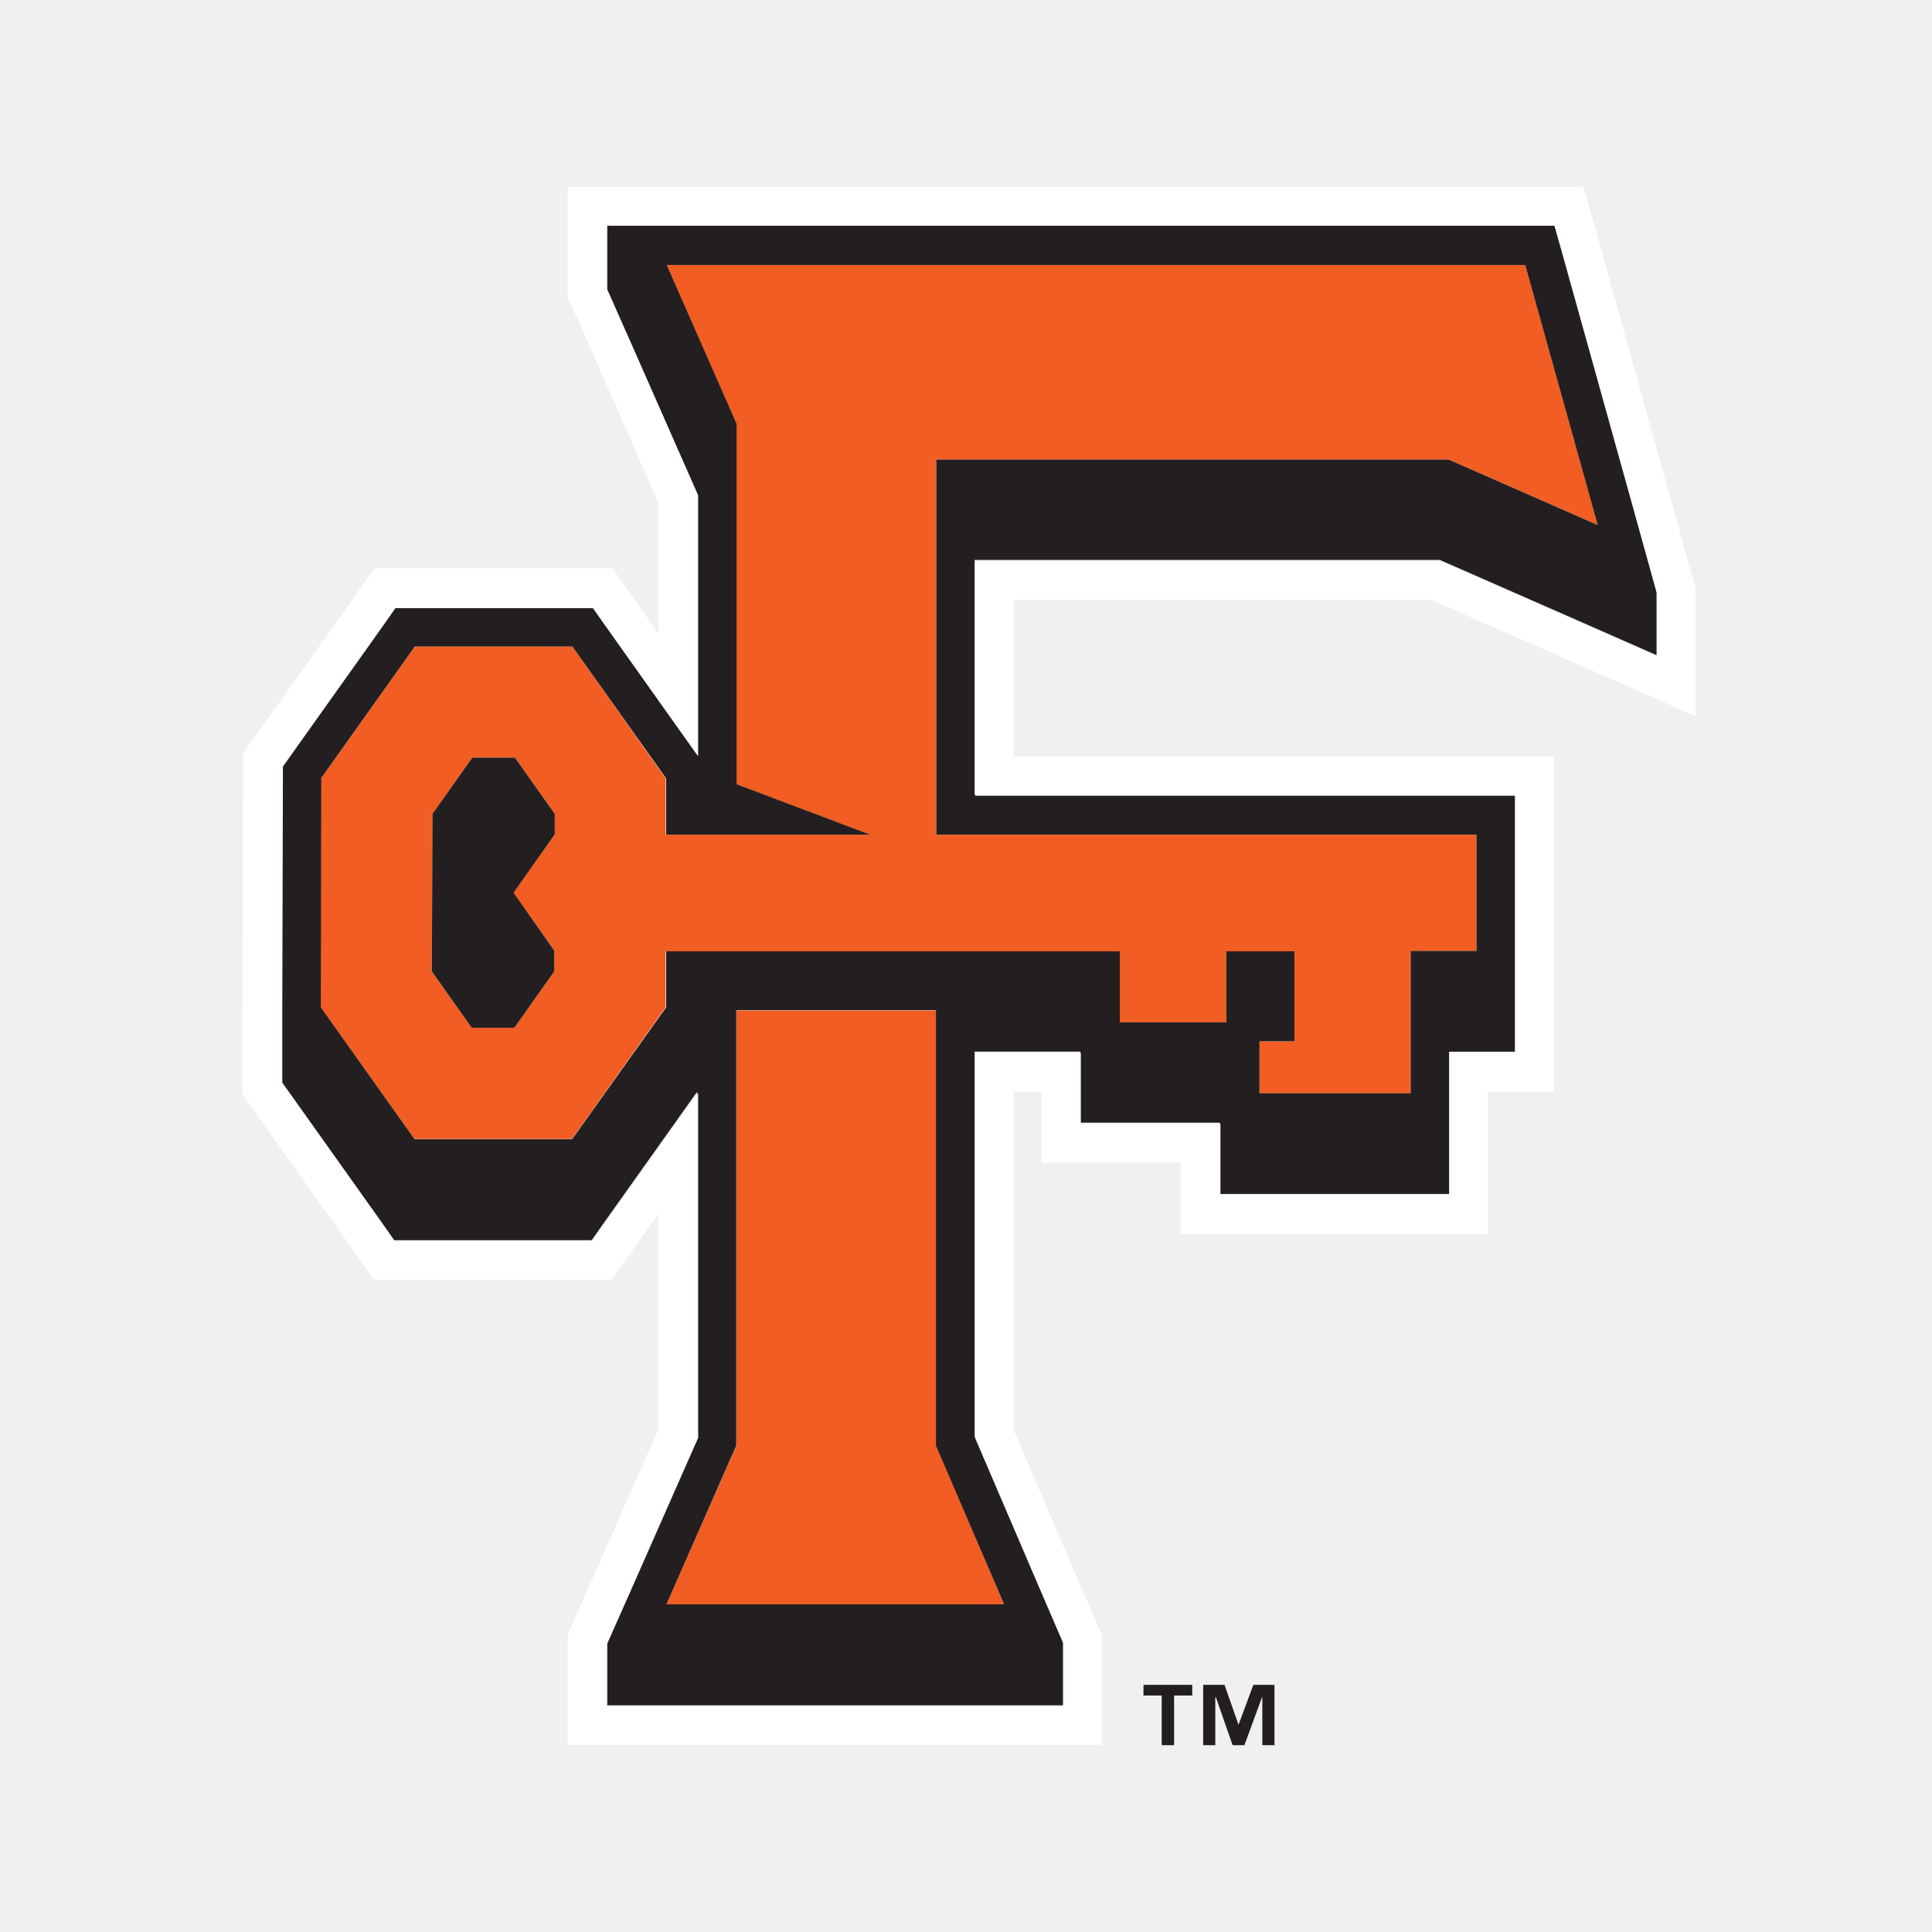
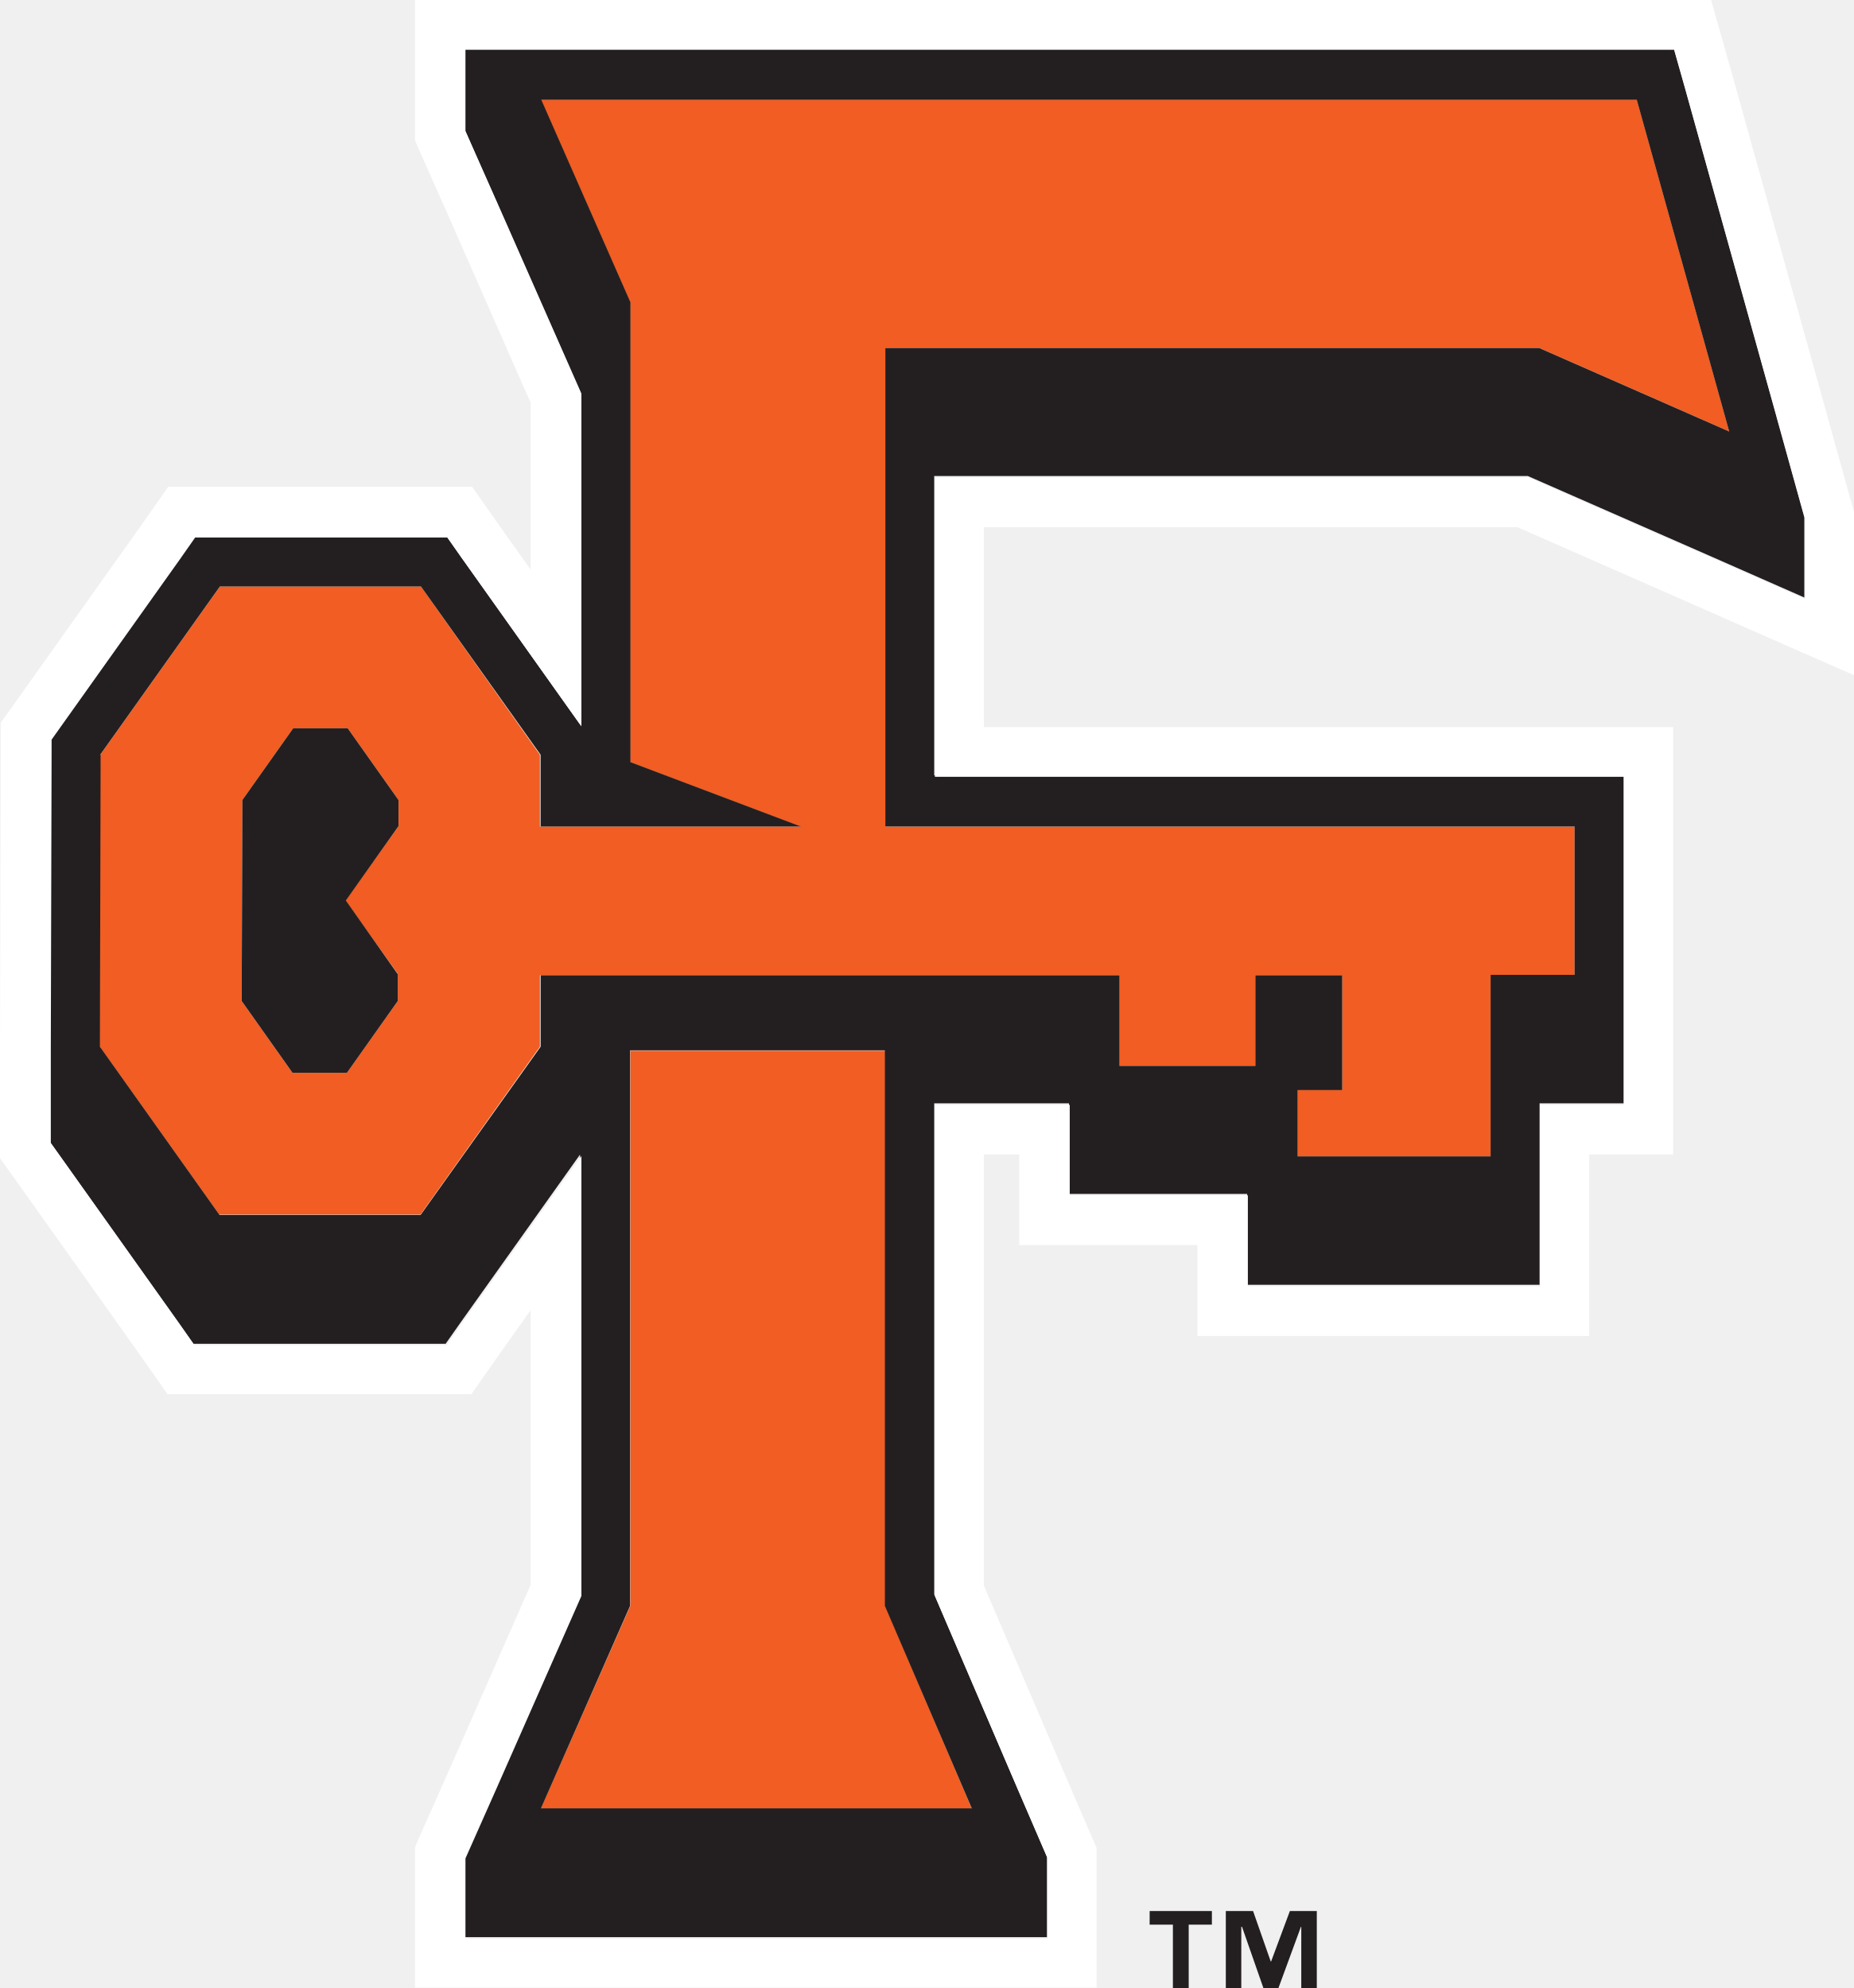
- <svg xmlns="http://www.w3.org/2000/svg" fill="none" viewBox="0 0 54 54">
-   <g clip-path="url(#a)">
-     <path fill="#f15d22" d="M26.167 28.242h-5.582v12.164l-1.96 4.436h9.437l-1.895-4.436z" />
-     <path fill="#f15d22" d="m15.982 31.84 2.622-3.687V26.59h12.695v1.984h2.977v-1.984h1.903v2.516h-.976v1.452h4.227v-3.976h1.839v-3.25h-15.1V12.844h14.326l4.162 1.83-2.025-7.267H18.628l1.952 4.436V21.92l3.734 1.411h-5.71v-1.573l-2.605-3.686h-4.404l-2.622 3.686-.016 6.388 2.621 3.686h4.404zm-3.895-9.09 1.113-1.573h1.193l1.114 1.572v.573l-1.162 1.63 1.145 1.604v.597l-1.113 1.573h-1.194l-1.113-1.573z" />
-     <path fill="#231f20" d="m45.696 14.369-2.024-7.267-.226-.799H16.957v1.758l.67 1.525 1.863 4.226v7.292l-2.613-3.678-.323-.46H11.03l-.323.46-2.621 3.686-.202.282v.347l-.016 6.388v2.105l.202.283 2.621 3.686.323.46h5.525l.323-.46 2.621-3.686V30.5l.008 9.654-1.863 4.227-.67 1.524v1.759H29.71v-1.759l-.654-1.516-1.815-4.235v-10.76h2.952v1.985h3.904v1.992h6.405v-3.976h1.839v-7.187h-15.1V15.65h13.002l3.953 1.735 2.105.927v-1.758l-.613-2.21zM18.627 44.842l1.952-4.436V28.234h5.581v12.172l1.904 4.436zM8.972 21.757l2.622-3.686h4.404l2.621 3.686v1.573h5.703l-3.735-1.411V11.844l-1.952-4.436h23.996l2.025 7.267-4.163-1.83H26.17V23.33h15.099v3.25h-1.84v3.977h-4.226v-1.452h.976V26.59h-1.903v1.984h-2.976v-1.984h-12.68v1.564l-2.63 3.687h-4.404l-2.62-3.687.015-6.388z" />
-     <path fill="#231f20" d="m14.377 28.726 1.113-1.573v-.588l-1.137-1.614 1.153-1.629v-.573l-1.113-1.572H13.2l-1.113 1.572-.016 4.404 1.113 1.573z" />
-     <path fill="#fff" d="m43.453 6.311.226.799 2.024 7.267.613 2.21v1.758l-2.105-.927-3.952-1.734H27.256v6.557h15.1v7.187h-1.84v3.976h-6.404v-1.992H30.21v-1.984h-2.953v10.76l1.815 4.234.654 1.517v1.758H16.973v-1.758l.677-1.525 1.863-4.226v-9.655.016l-2.63 3.686-.322.46h-5.525l-.322-.46-2.622-3.686-.202-.282v-2.105l.017-6.389v-.346l.201-.283 2.622-3.686.322-.46h5.525l.323.46 2.613 3.678v-7.291L17.65 9.618l-.677-1.524V6.31H43.46m.815-1.089H15.867v3.073l.09.21.677 1.524 1.766 4.017V17.7l-.637-.895-.323-.46-.322-.46h-6.655l-.322.46-.323.46-2.621 3.686-.202.282-.202.282v.694l-.016 6.396v2.452l.202.283.202.282 2.621 3.686.323.46.322.46h6.655l.322-.46.323-.46.653-.92v6.018l-1.766 4.017-.678 1.524-.088.21v3.073h14.93v-3.065l-.09-.202-.653-1.516-1.726-4.025v-9.445h.775V32.5h3.904v1.992h8.581v-3.976h1.84v-9.365h-15.1v-4.38h11.688l3.742 1.646 2.105.928 1.525.669v-3.573l-.04-.145-.613-2.21-2.025-7.268-.226-.798-.226-.799z" />
-     <path fill="#231f20" d="M31.96 47.39h.51v1.388h.346V47.39h.508v-.298h-1.363zM34.621 48.197h-.008l-.387-1.105h-.597v1.686h.339v-1.34h.016l.468 1.34h.33l.492-1.34h.008v1.34h.34v-1.686h-.59z" />
+ <svg xmlns="http://www.w3.org/2000/svg" fill="none" viewBox="0 0 40.612 43.557" version="1.1" id="svg21" width="40.612" height="43.557">
+   <g clip-path="url(#a)" id="g14" transform="translate(-6.777,-5.221)">
+     <path fill="#f15d22" d="m 26.167,28.242 h -5.582 v 12.164 l -1.96,4.436 h 9.437 l -1.895,-4.436 z" id="path2" />
+     <path fill="#f15d22" d="m 15.982,31.84 2.622,-3.687 V 26.59 h 12.695 v 1.984 h 2.977 V 26.59 h 1.903 v 2.516 h -0.976 v 1.452 h 4.227 v -3.976 h 1.839 v -3.25 h -15.1 V 12.844 h 14.326 l 4.162,1.83 -2.025,-7.267 H 18.628 l 1.952,4.436 V 21.92 l 3.734,1.411 h -5.71 v -1.573 l -2.605,-3.686 h -4.404 l -2.622,3.686 -0.016,6.388 2.621,3.686 h 4.404 z M 12.087,22.75 13.2,21.177 h 1.193 l 1.114,1.572 v 0.573 l -1.162,1.63 1.145,1.604 v 0.597 l -1.113,1.573 H 13.183 L 12.07,27.153 Z" id="path4" />
+     <path fill="#231f20" d="M 45.696,14.369 43.672,7.102 43.446,6.303 H 16.957 v 1.758 l 0.67,1.525 1.863,4.226 v 7.292 l -2.613,-3.678 -0.323,-0.46 H 11.03 l -0.323,0.46 -2.621,3.686 -0.202,0.282 v 0.347 l -0.016,6.388 v 2.105 l 0.202,0.283 2.621,3.686 0.323,0.46 h 5.525 l 0.323,-0.46 2.621,-3.686 V 30.5 l 0.008,9.654 -1.863,4.227 -0.67,1.524 v 1.759 H 29.71 v -1.759 l -0.654,-1.516 -1.815,-4.235 v -10.76 h 2.952 v 1.985 h 3.904 v 1.992 h 6.405 v -3.976 h 1.839 v -7.187 h -15.1 V 15.65 h 13.002 l 3.953,1.735 2.105,0.927 v -1.758 l -0.613,-2.21 z M 18.627,44.842 20.579,40.406 V 28.234 h 5.581 v 12.172 l 1.904,4.436 z M 8.972,21.757 11.594,18.071 h 4.404 l 2.621,3.686 v 1.573 h 5.703 L 20.587,21.919 V 11.844 L 18.635,7.408 h 23.996 l 2.025,7.267 -4.163,-1.83 H 26.17 V 23.33 h 15.099 v 3.25 h -1.84 v 3.977 h -4.226 v -1.452 h 0.976 V 26.59 h -1.903 v 1.984 H 31.3 V 26.59 H 18.62 v 1.564 l -2.63,3.687 h -4.404 l -2.62,-3.687 0.015,-6.388 z" id="path6" />
+     <path fill="#231f20" d="m 14.377,28.726 1.113,-1.573 v -0.588 l -1.137,-1.614 1.153,-1.629 V 22.749 L 14.393,21.177 H 13.2 l -1.113,1.572 -0.016,4.404 1.113,1.573 z" id="path8" />
+     <path fill="#ffffff" d="m 43.453,6.311 0.226,0.799 2.024,7.267 0.613,2.21 v 1.758 L 44.211,17.418 40.259,15.684 H 27.256 v 6.557 h 15.1 v 7.187 h -1.84 v 3.976 H 34.112 V 31.412 H 30.21 v -1.984 h -2.953 v 10.76 l 1.815,4.234 0.654,1.517 v 1.758 H 16.973 v -1.758 l 0.677,-1.525 1.863,-4.226 v -9.655 0.016 l -2.63,3.686 -0.322,0.46 H 11.036 L 10.714,34.235 8.092,30.549 7.89,30.267 v -2.105 l 0.017,-6.389 v -0.346 l 0.201,-0.283 2.622,-3.686 0.322,-0.46 h 5.525 l 0.323,0.46 2.613,3.678 V 13.845 L 17.65,9.618 16.973,8.094 V 6.31 H 43.46 M 44.275,5.221 H 15.867 v 3.073 l 0.09,0.21 0.677,1.524 1.766,4.017 V 17.7 l -0.637,-0.895 -0.323,-0.46 -0.322,-0.46 h -6.655 l -0.322,0.46 -0.323,0.46 -2.621,3.686 -0.202,0.282 -0.202,0.282 v 0.694 l -0.016,6.396 v 2.452 l 0.202,0.283 0.202,0.282 2.621,3.686 0.323,0.46 0.322,0.46 h 6.655 l 0.322,-0.46 0.323,-0.46 0.653,-0.92 v 6.018 l -1.766,4.017 -0.678,1.524 -0.088,0.21 v 3.073 h 14.93 v -3.065 l -0.09,-0.202 -0.653,-1.516 -1.726,-4.025 v -9.445 h 0.775 V 32.5 h 3.904 v 1.992 h 8.581 v -3.976 h 1.84 v -9.365 h -15.1 v -4.38 h 11.688 l 3.742,1.646 2.105,0.928 1.525,0.669 V 16.441 L 47.349,16.296 46.736,14.086 44.711,6.818 44.485,6.02 44.259,5.221 Z" id="path10" />
+     <path fill="#231f20" d="m 31.96,47.39 h 0.51 v 1.388 h 0.346 V 47.39 h 0.508 v -0.298 h -1.363 z m 2.661,0.807 h -0.008 l -0.387,-1.105 h -0.597 v 1.686 h 0.339 v -1.34 h 0.016 l 0.468,1.34 h 0.33 l 0.492,-1.34 h 0.008 v 1.34 h 0.34 v -1.686 h -0.59 z" id="path12" />
  </g>
-   <defs>
+   <defs id="defs19">
    <clipPath id="a">
-       <path fill="#fff" d="M0 0h54v54H0z" />
+       <path fill="#ffffff" d="M 0,0 H 54 V 54 H 0 Z" id="path16" />
    </clipPath>
  </defs>
</svg>
